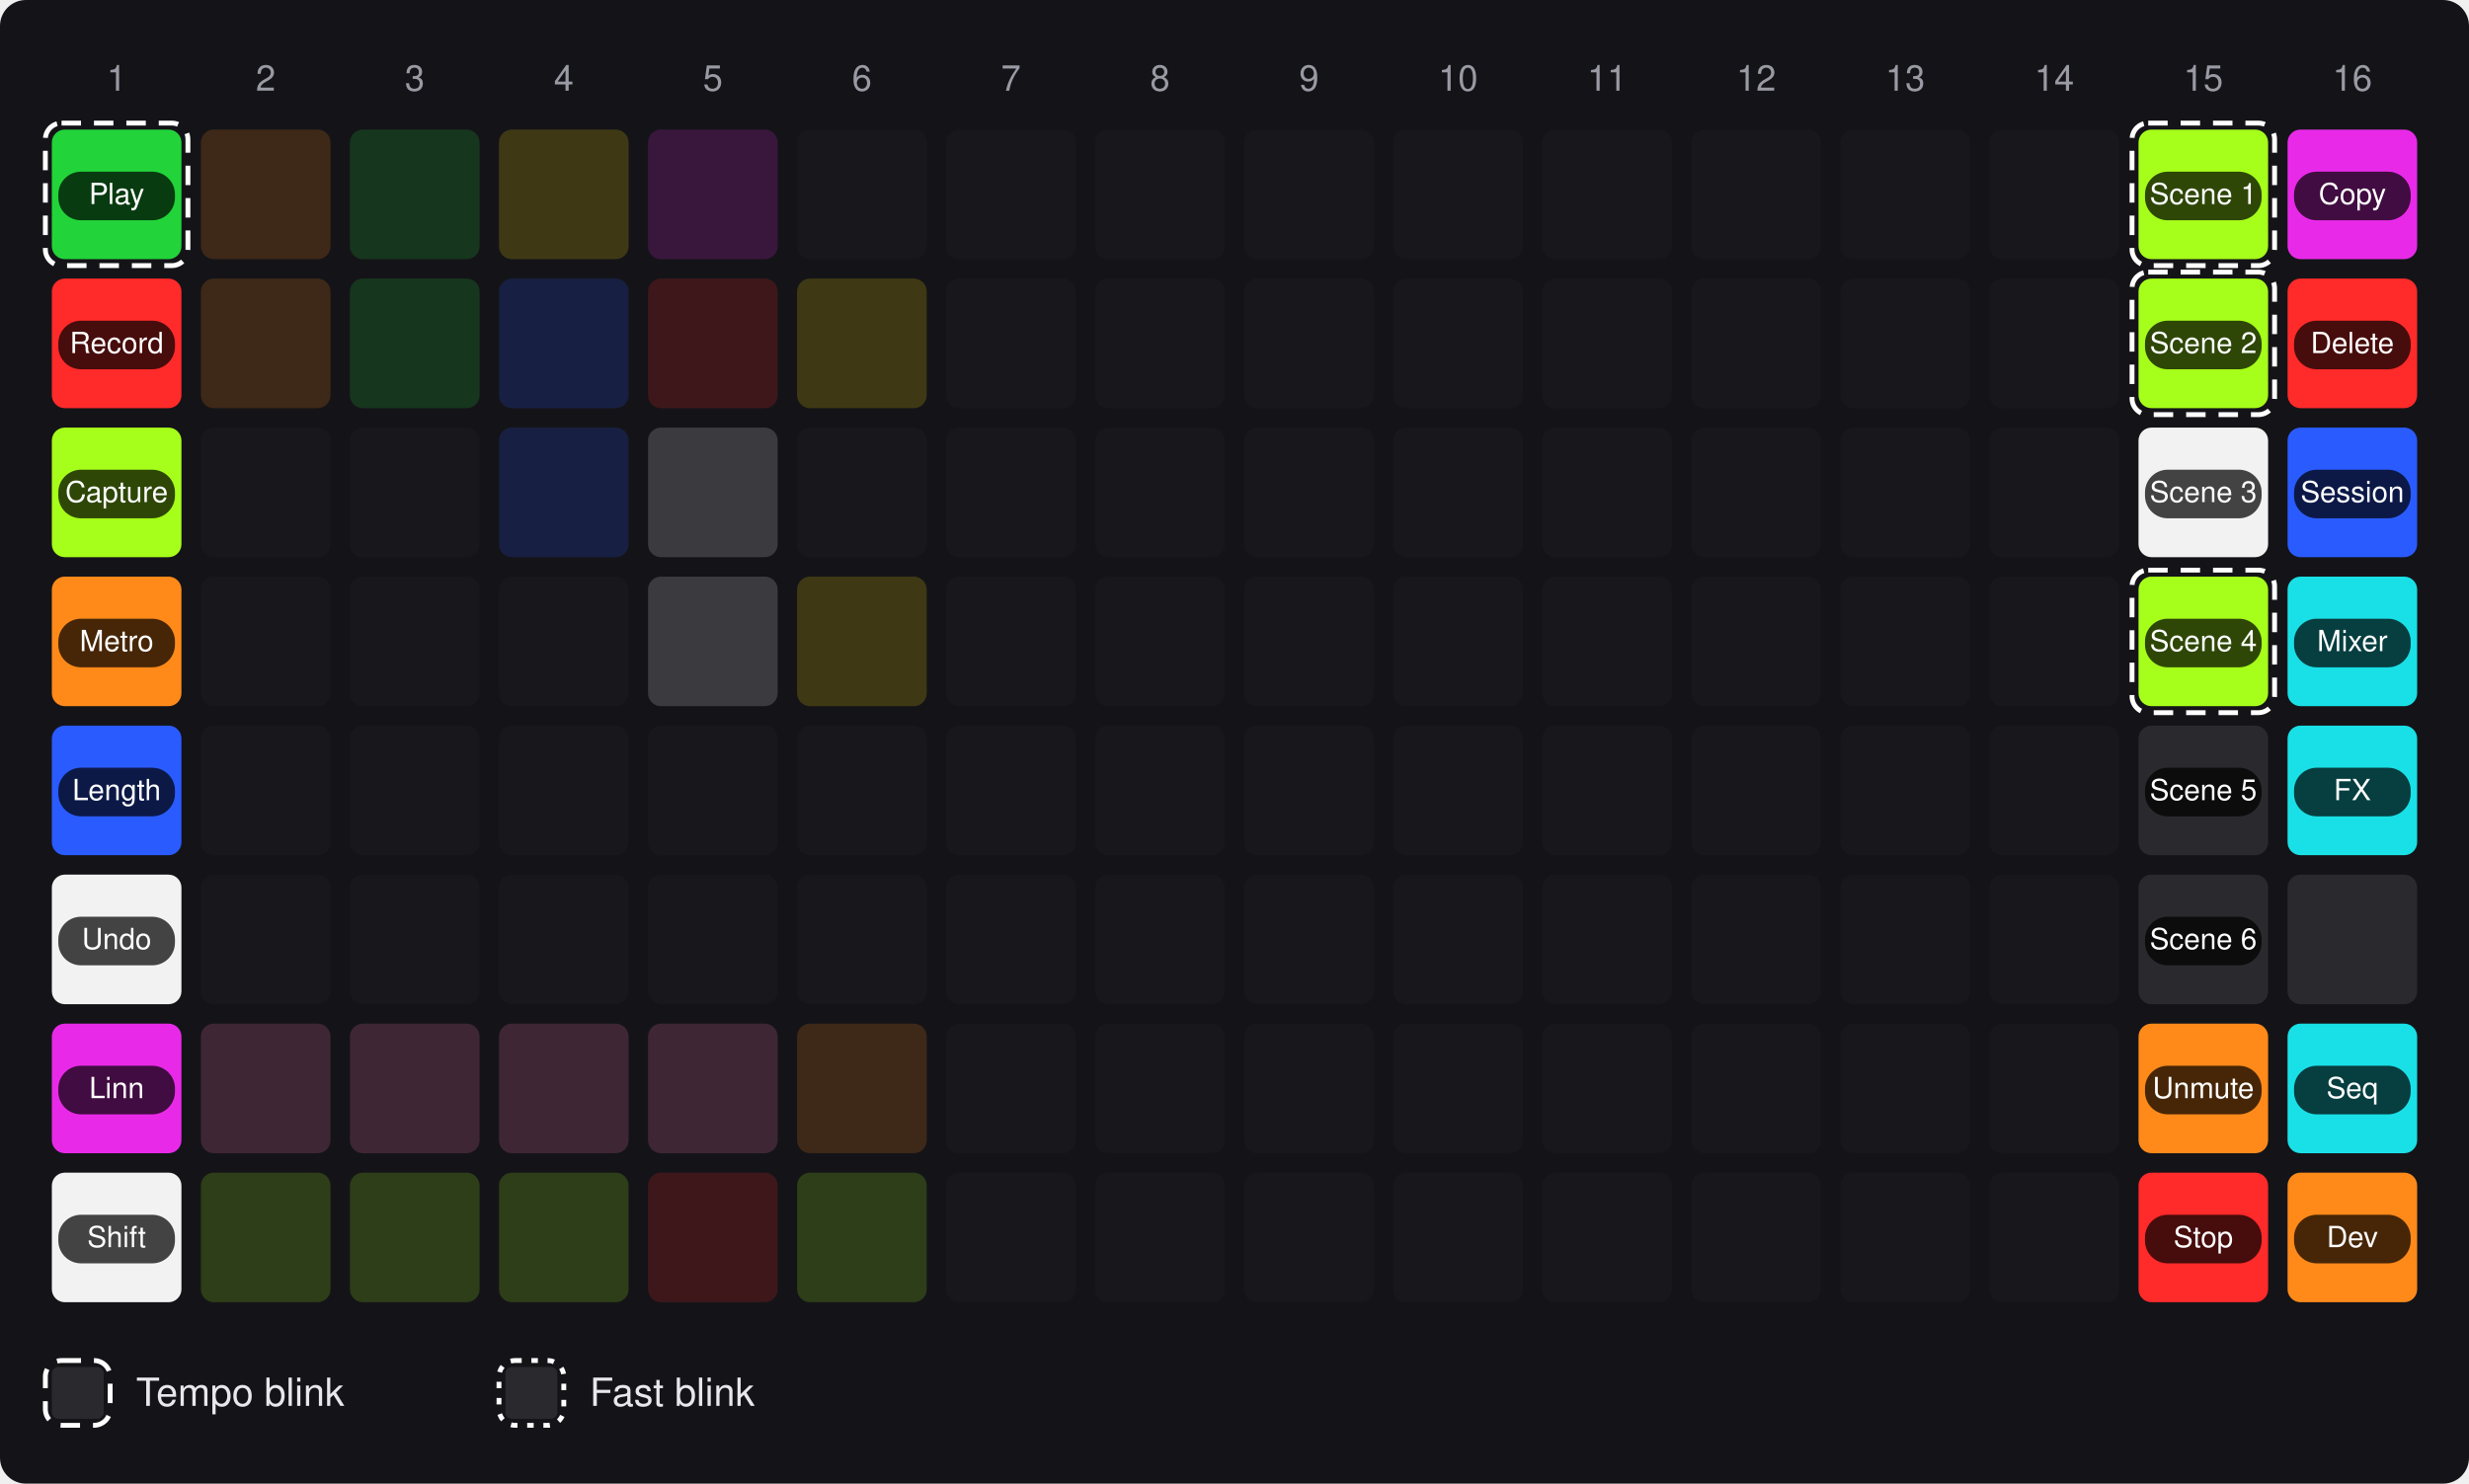
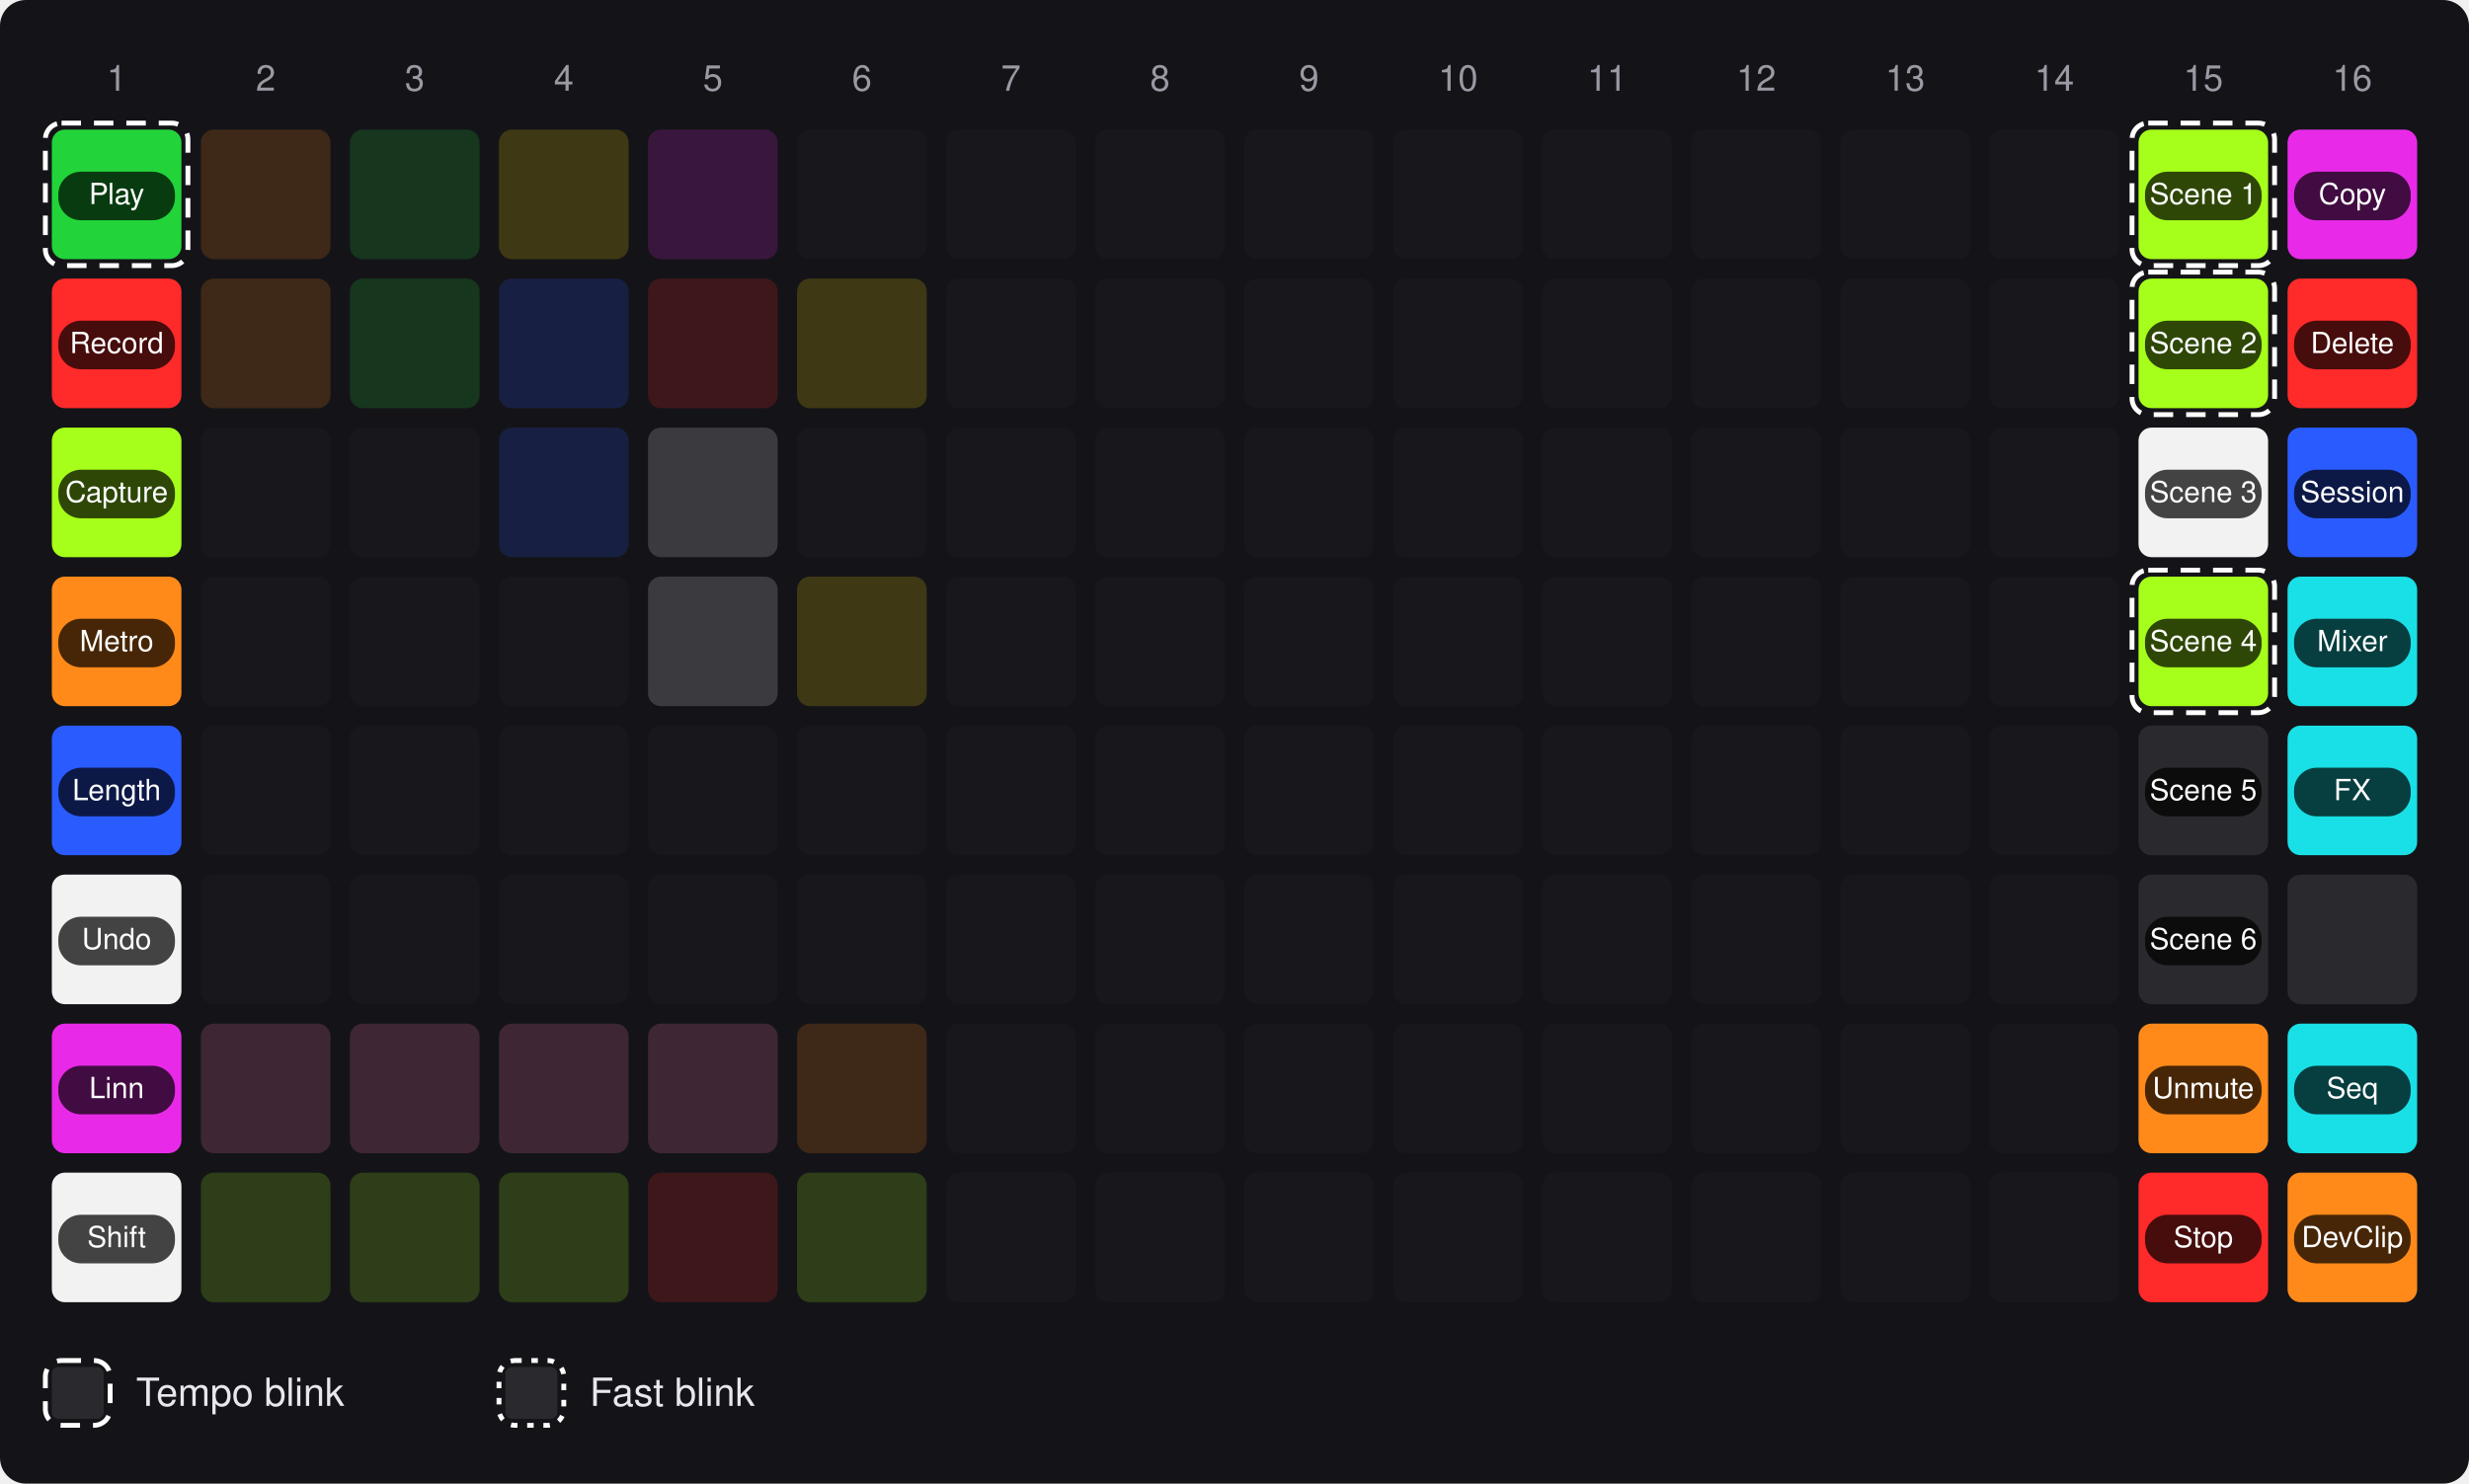
<svg xmlns="http://www.w3.org/2000/svg" width="762" height="458" viewBox="0 0 762 458" font-family="Helvetica, Arial, sans-serif">
  <rect x="0" y="0" width="762" height="458" rx="8" fill="#141418" />
  <text x="36" y="28" font-size="11" fill="#9a9aa4" text-anchor="middle">1</text>
  <text x="82" y="28" font-size="11" fill="#9a9aa4" text-anchor="middle">2</text>
  <text x="128" y="28" font-size="11" fill="#9a9aa4" text-anchor="middle">3</text>
  <text x="174" y="28" font-size="11" fill="#9a9aa4" text-anchor="middle">4</text>
  <text x="220" y="28" font-size="11" fill="#9a9aa4" text-anchor="middle">5</text>
  <text x="266" y="28" font-size="11" fill="#9a9aa4" text-anchor="middle">6</text>
  <text x="312" y="28" font-size="11" fill="#9a9aa4" text-anchor="middle">7</text>
  <text x="358" y="28" font-size="11" fill="#9a9aa4" text-anchor="middle">8</text>
  <text x="404" y="28" font-size="11" fill="#9a9aa4" text-anchor="middle">9</text>
  <text x="450" y="28" font-size="11" fill="#9a9aa4" text-anchor="middle">10</text>
  <text x="496" y="28" font-size="11" fill="#9a9aa4" text-anchor="middle">11</text>
  <text x="542" y="28" font-size="11" fill="#9a9aa4" text-anchor="middle">12</text>
  <text x="588" y="28" font-size="11" fill="#9a9aa4" text-anchor="middle">13</text>
  <text x="634" y="28" font-size="11" fill="#9a9aa4" text-anchor="middle">14</text>
  <text x="680" y="28" font-size="11" fill="#9a9aa4" text-anchor="middle">15</text>
  <text x="726" y="28" font-size="11" fill="#9a9aa4" text-anchor="middle">16</text>
  <rect x="16" y="40" width="40" height="40" rx="4" fill="#22d43a" />
  <rect x="14" y="38" width="44" height="44" rx="5" fill="none" stroke="#ffffff" stroke-width="1.5" stroke-dasharray="6 4" />
  <rect x="16" y="86" width="40" height="40" rx="4" fill="#ff2a2a" />
  <rect x="16" y="132" width="40" height="40" rx="4" fill="#a6ff1a" />
  <rect x="16" y="178" width="40" height="40" rx="4" fill="#ff8a1a" />
  <rect x="16" y="224" width="40" height="40" rx="4" fill="#2a5bff" />
  <rect x="16" y="270" width="40" height="40" rx="4" fill="#f2f2f2" />
  <rect x="16" y="316" width="40" height="40" rx="4" fill="#e82ae8" />
  <rect x="16" y="362" width="40" height="40" rx="4" fill="#f2f2f2" />
  <rect x="62" y="40" width="40" height="40" rx="4" fill="#ff8a1a" fill-opacity="0.18" />
  <rect x="62" y="86" width="40" height="40" rx="4" fill="#ff8a1a" fill-opacity="0.18" />
  <rect x="62" y="132" width="40" height="40" rx="4" fill="#2a2a2e" fill-opacity="0.18" />
  <rect x="62" y="178" width="40" height="40" rx="4" fill="#2a2a2e" fill-opacity="0.18" />
  <rect x="62" y="224" width="40" height="40" rx="4" fill="#2a2a2e" fill-opacity="0.18" />
  <rect x="62" y="270" width="40" height="40" rx="4" fill="#2a2a2e" fill-opacity="0.18" />
  <rect x="62" y="316" width="40" height="40" rx="4" fill="#ff7ab8" fill-opacity="0.18" />
  <rect x="62" y="362" width="40" height="40" rx="4" fill="#a6ff1a" fill-opacity="0.18" />
  <rect x="108" y="40" width="40" height="40" rx="4" fill="#22d43a" fill-opacity="0.18" />
  <rect x="108" y="86" width="40" height="40" rx="4" fill="#22d43a" fill-opacity="0.18" />
  <rect x="108" y="132" width="40" height="40" rx="4" fill="#2a2a2e" fill-opacity="0.18" />
  <rect x="108" y="178" width="40" height="40" rx="4" fill="#2a2a2e" fill-opacity="0.18" />
  <rect x="108" y="224" width="40" height="40" rx="4" fill="#2a2a2e" fill-opacity="0.18" />
  <rect x="108" y="270" width="40" height="40" rx="4" fill="#2a2a2e" fill-opacity="0.18" />
  <rect x="108" y="316" width="40" height="40" rx="4" fill="#ff7ab8" fill-opacity="0.18" />
  <rect x="108" y="362" width="40" height="40" rx="4" fill="#a6ff1a" fill-opacity="0.18" />
  <rect x="154" y="40" width="40" height="40" rx="4" fill="#ffe600" fill-opacity="0.18" />
  <rect x="154" y="86" width="40" height="40" rx="4" fill="#2a5bff" fill-opacity="0.18" />
  <rect x="154" y="132" width="40" height="40" rx="4" fill="#2a5bff" fill-opacity="0.18" />
  <rect x="154" y="178" width="40" height="40" rx="4" fill="#2a2a2e" fill-opacity="0.18" />
  <rect x="154" y="224" width="40" height="40" rx="4" fill="#2a2a2e" fill-opacity="0.18" />
  <rect x="154" y="270" width="40" height="40" rx="4" fill="#2a2a2e" fill-opacity="0.18" />
  <rect x="154" y="316" width="40" height="40" rx="4" fill="#ff7ab8" fill-opacity="0.18" />
  <rect x="154" y="362" width="40" height="40" rx="4" fill="#a6ff1a" fill-opacity="0.18" />
  <rect x="200" y="40" width="40" height="40" rx="4" fill="#e82ae8" fill-opacity="0.18" />
  <rect x="200" y="86" width="40" height="40" rx="4" fill="#ff2a2a" fill-opacity="0.18" />
  <rect x="200" y="132" width="40" height="40" rx="4" fill="#f2f2f2" fill-opacity="0.18" />
  <rect x="200" y="178" width="40" height="40" rx="4" fill="#f2f2f2" fill-opacity="0.18" />
  <rect x="200" y="224" width="40" height="40" rx="4" fill="#2a2a2e" fill-opacity="0.18" />
  <rect x="200" y="270" width="40" height="40" rx="4" fill="#2a2a2e" fill-opacity="0.18" />
  <rect x="200" y="316" width="40" height="40" rx="4" fill="#ff7ab8" fill-opacity="0.18" />
  <rect x="200" y="362" width="40" height="40" rx="4" fill="#ff2a2a" fill-opacity="0.18" />
  <rect x="246" y="40" width="40" height="40" rx="4" fill="#2a2a2e" fill-opacity="0.18" />
  <rect x="246" y="86" width="40" height="40" rx="4" fill="#ffe600" fill-opacity="0.18" />
  <rect x="246" y="132" width="40" height="40" rx="4" fill="#2a2a2e" fill-opacity="0.18" />
  <rect x="246" y="178" width="40" height="40" rx="4" fill="#ffe600" fill-opacity="0.18" />
  <rect x="246" y="224" width="40" height="40" rx="4" fill="#2a2a2e" fill-opacity="0.18" />
  <rect x="246" y="270" width="40" height="40" rx="4" fill="#2a2a2e" fill-opacity="0.18" />
  <rect x="246" y="316" width="40" height="40" rx="4" fill="#ff8a1a" fill-opacity="0.18" />
  <rect x="246" y="362" width="40" height="40" rx="4" fill="#a6ff1a" fill-opacity="0.18" />
  <rect x="292" y="40" width="40" height="40" rx="4" fill="#2a2a2e" fill-opacity="0.18" />
  <rect x="292" y="86" width="40" height="40" rx="4" fill="#2a2a2e" fill-opacity="0.18" />
  <rect x="292" y="132" width="40" height="40" rx="4" fill="#2a2a2e" fill-opacity="0.18" />
  <rect x="292" y="178" width="40" height="40" rx="4" fill="#2a2a2e" fill-opacity="0.18" />
  <rect x="292" y="224" width="40" height="40" rx="4" fill="#2a2a2e" fill-opacity="0.18" />
  <rect x="292" y="270" width="40" height="40" rx="4" fill="#2a2a2e" fill-opacity="0.18" />
  <rect x="292" y="316" width="40" height="40" rx="4" fill="#2a2a2e" fill-opacity="0.18" />
  <rect x="292" y="362" width="40" height="40" rx="4" fill="#2a2a2e" fill-opacity="0.18" />
  <rect x="338" y="40" width="40" height="40" rx="4" fill="#2a2a2e" fill-opacity="0.18" />
  <rect x="338" y="86" width="40" height="40" rx="4" fill="#2a2a2e" fill-opacity="0.18" />
  <rect x="338" y="132" width="40" height="40" rx="4" fill="#2a2a2e" fill-opacity="0.18" />
  <rect x="338" y="178" width="40" height="40" rx="4" fill="#2a2a2e" fill-opacity="0.18" />
  <rect x="338" y="224" width="40" height="40" rx="4" fill="#2a2a2e" fill-opacity="0.18" />
  <rect x="338" y="270" width="40" height="40" rx="4" fill="#2a2a2e" fill-opacity="0.18" />
  <rect x="338" y="316" width="40" height="40" rx="4" fill="#2a2a2e" fill-opacity="0.18" />
  <rect x="338" y="362" width="40" height="40" rx="4" fill="#2a2a2e" fill-opacity="0.18" />
  <rect x="384" y="40" width="40" height="40" rx="4" fill="#2a2a2e" fill-opacity="0.18" />
  <rect x="384" y="86" width="40" height="40" rx="4" fill="#2a2a2e" fill-opacity="0.18" />
  <rect x="384" y="132" width="40" height="40" rx="4" fill="#2a2a2e" fill-opacity="0.18" />
  <rect x="384" y="178" width="40" height="40" rx="4" fill="#2a2a2e" fill-opacity="0.18" />
  <rect x="384" y="224" width="40" height="40" rx="4" fill="#2a2a2e" fill-opacity="0.18" />
  <rect x="384" y="270" width="40" height="40" rx="4" fill="#2a2a2e" fill-opacity="0.18" />
  <rect x="384" y="316" width="40" height="40" rx="4" fill="#2a2a2e" fill-opacity="0.18" />
  <rect x="384" y="362" width="40" height="40" rx="4" fill="#2a2a2e" fill-opacity="0.18" />
  <rect x="430" y="40" width="40" height="40" rx="4" fill="#2a2a2e" fill-opacity="0.18" />
  <rect x="430" y="86" width="40" height="40" rx="4" fill="#2a2a2e" fill-opacity="0.18" />
  <rect x="430" y="132" width="40" height="40" rx="4" fill="#2a2a2e" fill-opacity="0.18" />
  <rect x="430" y="178" width="40" height="40" rx="4" fill="#2a2a2e" fill-opacity="0.18" />
  <rect x="430" y="224" width="40" height="40" rx="4" fill="#2a2a2e" fill-opacity="0.18" />
  <rect x="430" y="270" width="40" height="40" rx="4" fill="#2a2a2e" fill-opacity="0.18" />
  <rect x="430" y="316" width="40" height="40" rx="4" fill="#2a2a2e" fill-opacity="0.18" />
  <rect x="430" y="362" width="40" height="40" rx="4" fill="#2a2a2e" fill-opacity="0.18" />
  <rect x="476" y="40" width="40" height="40" rx="4" fill="#2a2a2e" fill-opacity="0.18" />
  <rect x="476" y="86" width="40" height="40" rx="4" fill="#2a2a2e" fill-opacity="0.18" />
  <rect x="476" y="132" width="40" height="40" rx="4" fill="#2a2a2e" fill-opacity="0.18" />
  <rect x="476" y="178" width="40" height="40" rx="4" fill="#2a2a2e" fill-opacity="0.18" />
  <rect x="476" y="224" width="40" height="40" rx="4" fill="#2a2a2e" fill-opacity="0.18" />
  <rect x="476" y="270" width="40" height="40" rx="4" fill="#2a2a2e" fill-opacity="0.18" />
  <rect x="476" y="316" width="40" height="40" rx="4" fill="#2a2a2e" fill-opacity="0.18" />
  <rect x="476" y="362" width="40" height="40" rx="4" fill="#2a2a2e" fill-opacity="0.18" />
  <rect x="522" y="40" width="40" height="40" rx="4" fill="#2a2a2e" fill-opacity="0.18" />
  <rect x="522" y="86" width="40" height="40" rx="4" fill="#2a2a2e" fill-opacity="0.18" />
  <rect x="522" y="132" width="40" height="40" rx="4" fill="#2a2a2e" fill-opacity="0.18" />
  <rect x="522" y="178" width="40" height="40" rx="4" fill="#2a2a2e" fill-opacity="0.18" />
  <rect x="522" y="224" width="40" height="40" rx="4" fill="#2a2a2e" fill-opacity="0.18" />
  <rect x="522" y="270" width="40" height="40" rx="4" fill="#2a2a2e" fill-opacity="0.18" />
  <rect x="522" y="316" width="40" height="40" rx="4" fill="#2a2a2e" fill-opacity="0.18" />
  <rect x="522" y="362" width="40" height="40" rx="4" fill="#2a2a2e" fill-opacity="0.18" />
  <rect x="568" y="40" width="40" height="40" rx="4" fill="#2a2a2e" fill-opacity="0.18" />
  <rect x="568" y="86" width="40" height="40" rx="4" fill="#2a2a2e" fill-opacity="0.18" />
  <rect x="568" y="132" width="40" height="40" rx="4" fill="#2a2a2e" fill-opacity="0.18" />
  <rect x="568" y="178" width="40" height="40" rx="4" fill="#2a2a2e" fill-opacity="0.18" />
  <rect x="568" y="224" width="40" height="40" rx="4" fill="#2a2a2e" fill-opacity="0.18" />
  <rect x="568" y="270" width="40" height="40" rx="4" fill="#2a2a2e" fill-opacity="0.18" />
  <rect x="568" y="316" width="40" height="40" rx="4" fill="#2a2a2e" fill-opacity="0.18" />
  <rect x="568" y="362" width="40" height="40" rx="4" fill="#2a2a2e" fill-opacity="0.18" />
  <rect x="614" y="40" width="40" height="40" rx="4" fill="#2a2a2e" fill-opacity="0.18" />
  <rect x="614" y="86" width="40" height="40" rx="4" fill="#2a2a2e" fill-opacity="0.18" />
  <rect x="614" y="132" width="40" height="40" rx="4" fill="#2a2a2e" fill-opacity="0.18" />
  <rect x="614" y="178" width="40" height="40" rx="4" fill="#2a2a2e" fill-opacity="0.18" />
  <rect x="614" y="224" width="40" height="40" rx="4" fill="#2a2a2e" fill-opacity="0.18" />
  <rect x="614" y="270" width="40" height="40" rx="4" fill="#2a2a2e" fill-opacity="0.18" />
  <rect x="614" y="316" width="40" height="40" rx="4" fill="#2a2a2e" fill-opacity="0.18" />
  <rect x="614" y="362" width="40" height="40" rx="4" fill="#2a2a2e" fill-opacity="0.18" />
  <rect x="660" y="40" width="40" height="40" rx="4" fill="#a6ff1a" />
  <rect x="658" y="38" width="44" height="44" rx="5" fill="none" stroke="#ffffff" stroke-width="1.5" stroke-dasharray="6 4" />
  <rect x="660" y="86" width="40" height="40" rx="4" fill="#a6ff1a" />
  <rect x="658" y="84" width="44" height="44" rx="5" fill="none" stroke="#ffffff" stroke-width="1.5" stroke-dasharray="6 4" />
  <rect x="660" y="132" width="40" height="40" rx="4" fill="#f2f2f2" />
  <rect x="660" y="178" width="40" height="40" rx="4" fill="#a6ff1a" />
  <rect x="658" y="176" width="44" height="44" rx="5" fill="none" stroke="#ffffff" stroke-width="1.5" stroke-dasharray="6 4" />
  <rect x="660" y="224" width="40" height="40" rx="4" fill="#2a2a2e" />
  <rect x="660" y="270" width="40" height="40" rx="4" fill="#2a2a2e" />
  <rect x="660" y="316" width="40" height="40" rx="4" fill="#ff8a1a" />
  <rect x="660" y="362" width="40" height="40" rx="4" fill="#ff2a2a" />
  <rect x="706" y="40" width="40" height="40" rx="4" fill="#e82ae8" />
  <rect x="706" y="86" width="40" height="40" rx="4" fill="#ff2a2a" />
  <rect x="706" y="132" width="40" height="40" rx="4" fill="#2a5bff" />
  <rect x="706" y="178" width="40" height="40" rx="4" fill="#19e0e6" />
  <rect x="706" y="224" width="40" height="40" rx="4" fill="#19e0e6" />
  <rect x="706" y="270" width="40" height="40" rx="4" fill="#2a2a2e" />
  <rect x="706" y="316" width="40" height="40" rx="4" fill="#19e0e6" />
  <rect x="706" y="362" width="40" height="40" rx="4" fill="#ff8a1a" />
  <rect x="18" y="53" width="36" height="15" rx="7" fill="#000000" fill-opacity="0.72" />
  <text x="36" y="63" font-size="9" fill="#ffffff" text-anchor="middle">Play</text>
  <rect x="18" y="99" width="36" height="15" rx="7" fill="#000000" fill-opacity="0.72" />
  <text x="36" y="109" font-size="9" fill="#ffffff" text-anchor="middle">Record</text>
  <rect x="18" y="145" width="36" height="15" rx="7" fill="#000000" fill-opacity="0.72" />
  <text x="36" y="155" font-size="9" fill="#ffffff" text-anchor="middle">Capture</text>
  <rect x="18" y="191" width="36" height="15" rx="7" fill="#000000" fill-opacity="0.72" />
  <text x="36" y="201" font-size="9" fill="#ffffff" text-anchor="middle">Metro</text>
  <rect x="18" y="237" width="36" height="15" rx="7" fill="#000000" fill-opacity="0.72" />
  <text x="36" y="247" font-size="9" fill="#ffffff" text-anchor="middle">Length</text>
  <rect x="18" y="283" width="36" height="15" rx="7" fill="#000000" fill-opacity="0.72" />
  <text x="36" y="293" font-size="9" fill="#ffffff" text-anchor="middle">Undo</text>
  <rect x="18" y="329" width="36" height="15" rx="7" fill="#000000" fill-opacity="0.72" />
  <text x="36" y="339" font-size="9" fill="#ffffff" text-anchor="middle">Linn</text>
  <rect x="18" y="375" width="36" height="15" rx="7" fill="#000000" fill-opacity="0.72" />
  <text x="36" y="385" font-size="9" fill="#ffffff" text-anchor="middle">Shift</text>
  <rect x="662" y="53" width="36" height="15" rx="7" fill="#000000" fill-opacity="0.72" />
  <text x="680" y="63" font-size="9" fill="#ffffff" text-anchor="middle">Scene 1</text>
  <rect x="662" y="99" width="36" height="15" rx="7" fill="#000000" fill-opacity="0.72" />
  <text x="680" y="109" font-size="9" fill="#ffffff" text-anchor="middle">Scene 2</text>
  <rect x="662" y="145" width="36" height="15" rx="7" fill="#000000" fill-opacity="0.72" />
  <text x="680" y="155" font-size="9" fill="#ffffff" text-anchor="middle">Scene 3</text>
  <rect x="662" y="191" width="36" height="15" rx="7" fill="#000000" fill-opacity="0.72" />
  <text x="680" y="201" font-size="9" fill="#ffffff" text-anchor="middle">Scene 4</text>
  <rect x="662" y="237" width="36" height="15" rx="7" fill="#000000" fill-opacity="0.72" />
  <text x="680" y="247" font-size="9" fill="#ffffff" text-anchor="middle">Scene 5</text>
  <rect x="662" y="283" width="36" height="15" rx="7" fill="#000000" fill-opacity="0.72" />
  <text x="680" y="293" font-size="9" fill="#ffffff" text-anchor="middle">Scene 6</text>
  <rect x="662" y="329" width="36" height="15" rx="7" fill="#000000" fill-opacity="0.72" />
  <text x="680" y="339" font-size="9" fill="#ffffff" text-anchor="middle">Unmute</text>
  <rect x="662" y="375" width="36" height="15" rx="7" fill="#000000" fill-opacity="0.72" />
  <text x="680" y="385" font-size="9" fill="#ffffff" text-anchor="middle">Stop</text>
  <rect x="708" y="53" width="36" height="15" rx="7" fill="#000000" fill-opacity="0.72" />
  <text x="726" y="63" font-size="9" fill="#ffffff" text-anchor="middle">Copy</text>
  <rect x="708" y="99" width="36" height="15" rx="7" fill="#000000" fill-opacity="0.72" />
  <text x="726" y="109" font-size="9" fill="#ffffff" text-anchor="middle">Delete</text>
  <rect x="708" y="145" width="36" height="15" rx="7" fill="#000000" fill-opacity="0.72" />
  <text x="726" y="155" font-size="9" fill="#ffffff" text-anchor="middle">Session</text>
  <rect x="708" y="191" width="36" height="15" rx="7" fill="#000000" fill-opacity="0.72" />
  <text x="726" y="201" font-size="9" fill="#ffffff" text-anchor="middle">Mixer</text>
  <rect x="708" y="237" width="36" height="15" rx="7" fill="#000000" fill-opacity="0.72" />
  <text x="726" y="247" font-size="9" fill="#ffffff" text-anchor="middle">FX</text>
  <rect x="708" y="329" width="36" height="15" rx="7" fill="#000000" fill-opacity="0.72" />
  <text x="726" y="339" font-size="9" fill="#ffffff" text-anchor="middle">Seq</text>
  <rect x="708" y="375" width="36" height="15" rx="7" fill="#000000" fill-opacity="0.72" />
-   <text x="726" y="385" font-size="9" fill="#ffffff" text-anchor="middle">Dev</text>
+   <text x="726" y="385" font-size="9" fill="#ffffff" text-anchor="middle">DevClip</text>
  <rect x="16" y="422" width="16" height="16" rx="2" fill="#2a2a2e" />
  <rect x="14" y="420" width="20" height="20" rx="5" fill="none" stroke="#ffffff" stroke-width="1.5" stroke-dasharray="6 4" />
  <text x="42" y="434" font-size="12" fill="#e8e8ec">Tempo blink</text>
  <rect x="156" y="422" width="16" height="16" rx="2" fill="#2a2a2e" />
  <rect x="154" y="420" width="20" height="20" rx="5" fill="none" stroke="#ffffff" stroke-width="1.5" stroke-dasharray="2 3" />
  <text x="182" y="434" font-size="12" fill="#e8e8ec">Fast blink</text>
</svg>
